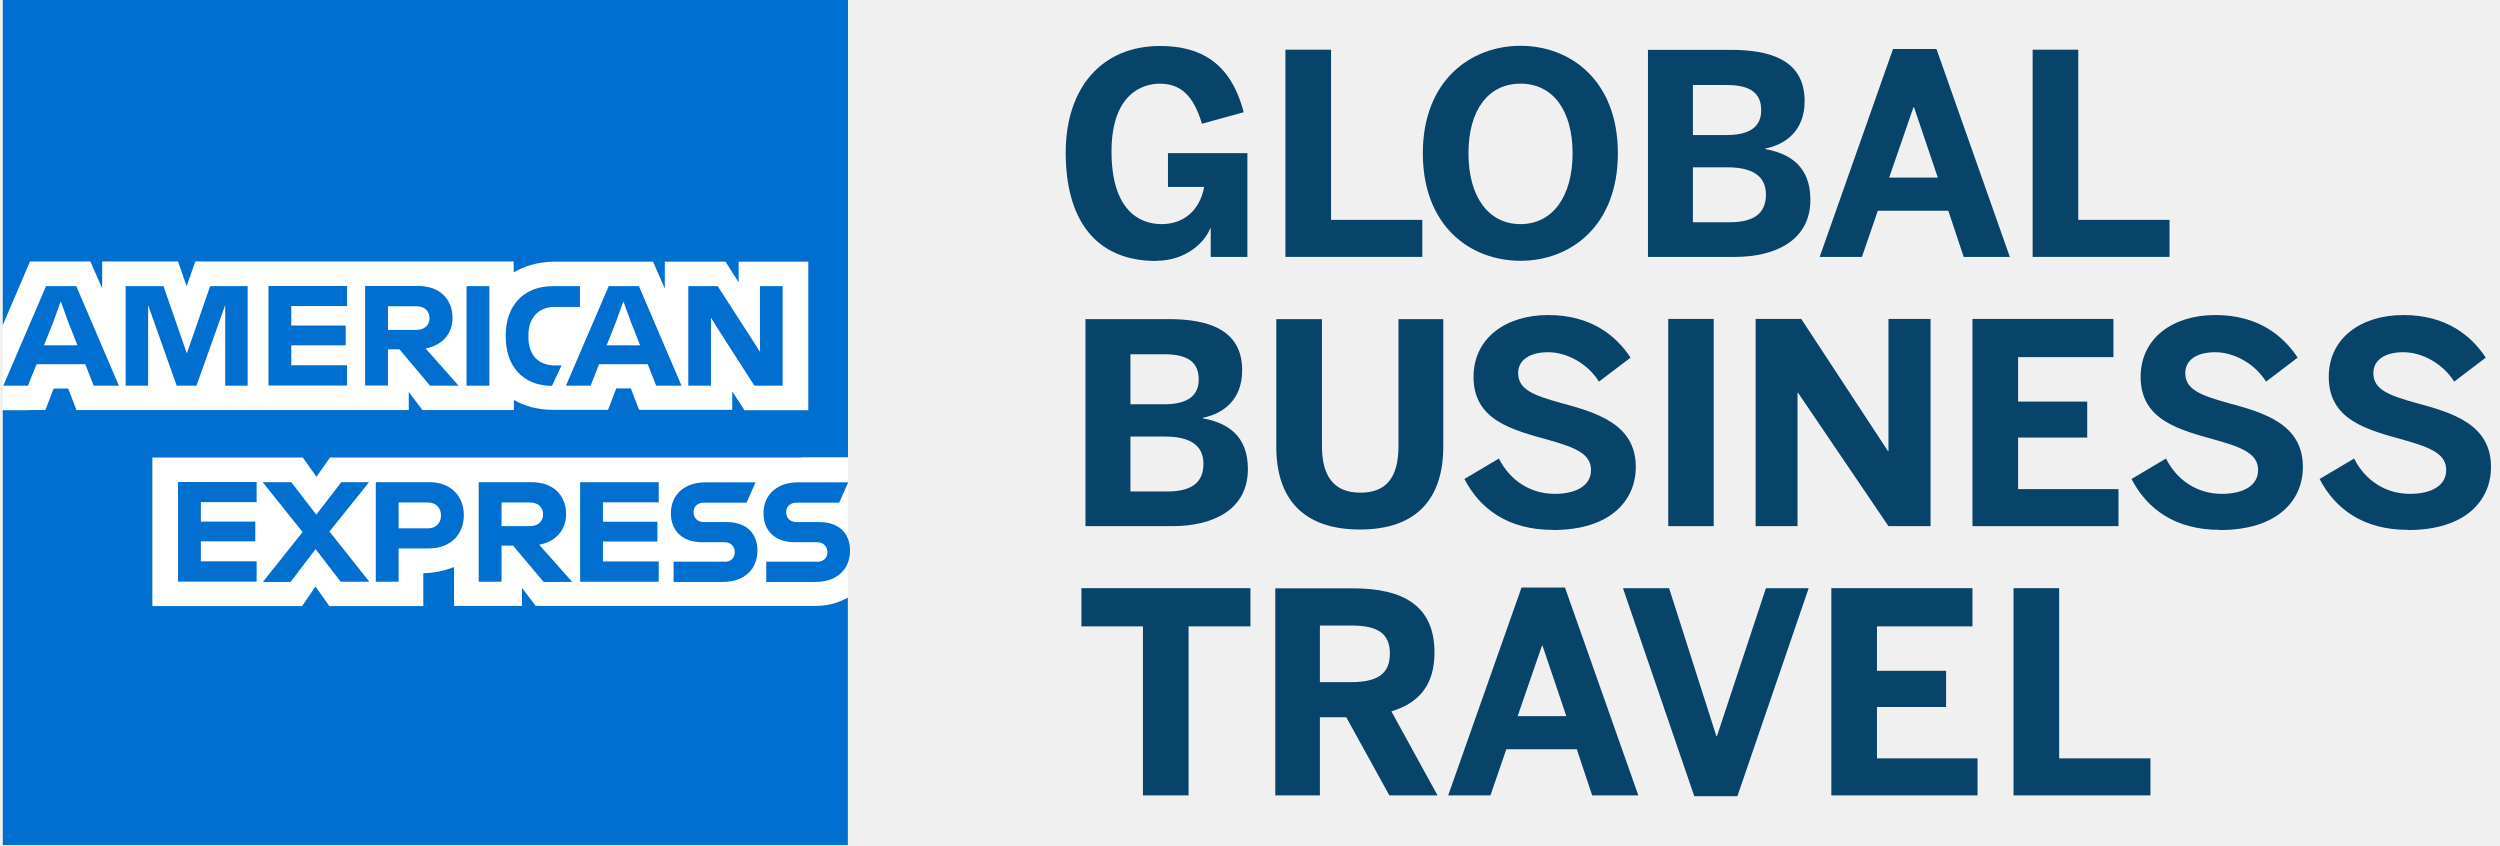
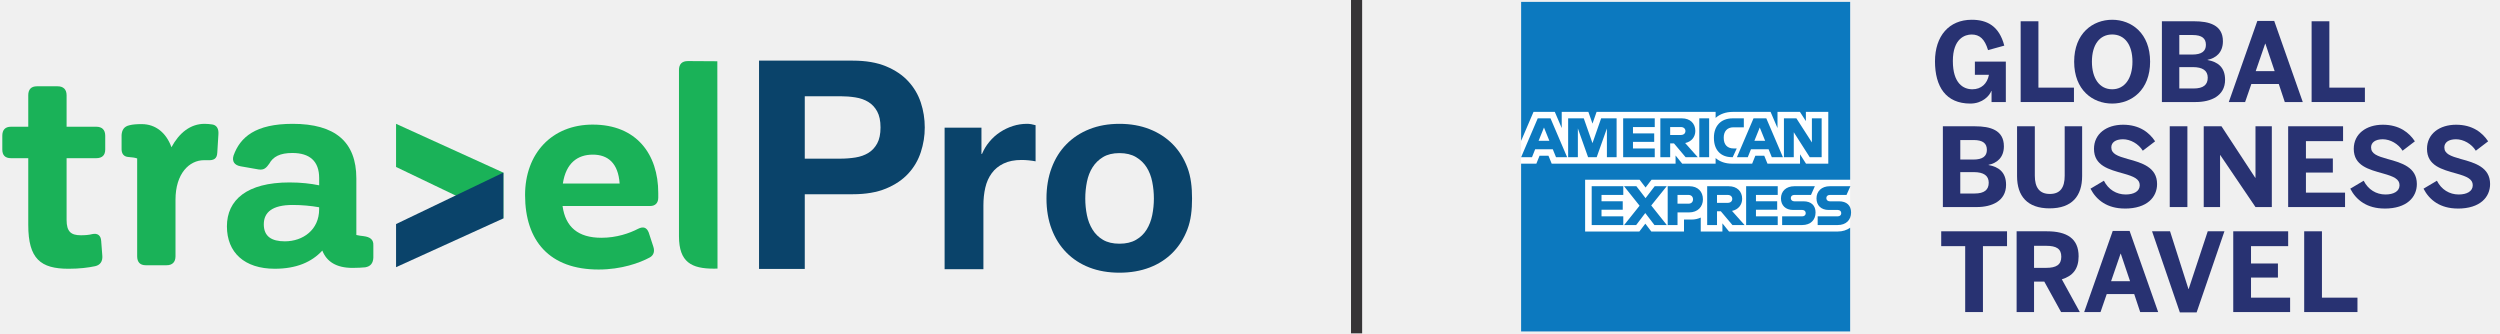
- <svg xmlns="http://www.w3.org/2000/svg" width="142" height="48" viewBox="0 0 142 48" fill="none">
-   <g clip-path="url(#clip0_214_6310)">
-     <path d="M45.527 29.99V25.987H48.167V0H0.158V18.451L2.097 16.349L1.598 23.299H0.158V48H48.158V33.955C48.081 33.994 45.594 34.013 45.518 34.051V29.99H45.527Z" fill="#006FCF" />
-     <path d="M48.177 33.946V25.987H18.743L17.975 27.081L17.198 25.987H8.654V34.425H17.159L17.918 33.312L18.705 34.425H24.043V32.563H23.879C24.58 32.563 25.233 32.429 25.79 32.208V34.416H29.649V33.389L30.427 34.416H46.324C47.015 34.416 47.639 34.243 48.158 33.936L48.177 33.946ZM42.263 23.299H45.911V14.861H41.956V16.041L41.207 14.861H37.761V16.387L37.089 14.861H31.55C31.31 14.861 31.07 14.88 30.83 14.909C30.599 14.938 30.369 14.986 30.148 15.053C29.985 15.101 29.822 15.158 29.659 15.226C29.486 15.302 29.332 15.379 29.178 15.475V14.851H11.092L10.602 16.262L10.113 14.851H5.803V16.378L5.131 14.851H1.703L0.158 18.47V23.29H2.577L3.047 22.07H3.873L4.343 23.29H23.217V22.262L23.994 23.29H29.188V22.713C29.332 22.8 29.476 22.877 29.63 22.934C29.783 23.002 29.937 23.049 30.09 23.098C30.302 23.165 30.523 23.203 30.734 23.232C30.983 23.27 31.233 23.28 31.463 23.28H34.535L35.006 22.061H35.831L36.302 23.28H41.591V22.233L42.273 23.28L42.263 23.299Z" fill="white" />
-     <path d="M14.577 28.531V27.379H10.113V33.034H14.577V31.882H11.409V30.749H14.5V29.626H11.409V28.521H14.577V28.531ZM19.358 33.043H20.98L18.714 30.192L20.961 27.389H19.386L17.966 29.232L16.545 27.389H14.922L17.188 30.221L14.932 33.053H16.506L17.927 31.19L19.358 33.053V33.043ZM21.345 27.389V33.043H22.641V31.152H24.359C25.588 31.152 26.346 30.355 26.346 29.27C26.346 28.186 25.607 27.389 24.407 27.389H21.345ZM25.05 29.28C25.05 29.683 24.791 30.01 24.302 30.01H22.641V28.541H24.302C24.791 28.541 25.05 28.877 25.05 29.28ZM28.487 30.989H29.14L30.878 33.053H32.5L30.628 30.941C31.588 30.758 32.154 30.086 32.154 29.203C32.154 28.128 31.415 27.389 30.215 27.389H27.191V33.043H28.487V30.979V30.989ZM30.1 28.541C30.59 28.541 30.849 28.838 30.849 29.213C30.849 29.587 30.59 29.885 30.1 29.885H28.487V28.541H30.1ZM37.415 28.541V27.389H32.951V33.043H37.415V31.891H34.247V30.758H37.338V29.635H34.247V28.531H37.415V28.541ZM41.14 31.901H38.26V33.053H41.073C42.292 33.053 43.022 32.314 43.022 31.277C43.022 30.24 42.35 29.654 41.265 29.654H39.978C39.642 29.654 39.393 29.434 39.393 29.098C39.393 28.762 39.633 28.55 39.978 28.55H42.407L42.916 27.398H40.055C38.836 27.398 38.106 28.138 38.106 29.155C38.106 30.173 38.798 30.797 39.863 30.797H41.15C41.486 30.797 41.735 31.017 41.735 31.363C41.735 31.709 41.495 31.91 41.15 31.91L41.14 31.901ZM46.401 31.901H43.521V33.053H46.334C47.553 33.053 48.282 32.314 48.282 31.277C48.282 30.24 47.61 29.654 46.526 29.654H45.239C44.903 29.654 44.654 29.434 44.654 29.098C44.654 28.762 44.894 28.55 45.239 28.55H47.668L48.177 27.398H45.316C44.097 27.398 43.367 28.138 43.367 29.155C43.367 30.173 44.058 30.797 45.124 30.797H46.41C46.746 30.797 46.996 31.017 46.996 31.363C46.996 31.709 46.756 31.91 46.41 31.91L46.401 31.901Z" fill="#006FCF" />
-     <path d="M5.323 21.907H6.753L4.334 16.253H2.615L0.187 21.907H1.588L2.078 20.688H4.843L5.323 21.907ZM3.019 18.307L3.451 17.117L3.883 18.307L4.401 19.613H2.5L3.019 18.307ZM10.036 21.907H11.159L12.791 17.328V21.907H14.068V16.253H11.937L10.612 20.074L9.287 16.253H7.137V21.907H8.414V17.328L10.036 21.907ZM19.713 17.395V16.243H15.249V21.898H19.713V20.746H16.545V19.613H19.636V18.49H16.545V17.386H19.713V17.395ZM22.036 19.843H22.689L24.427 21.907H26.049L24.177 19.795C25.137 19.613 25.703 18.941 25.703 18.058C25.703 16.982 24.964 16.243 23.764 16.243H20.74V21.898H22.036V19.834V19.843ZM23.649 17.395C24.139 17.395 24.398 17.693 24.398 18.067C24.398 18.442 24.139 18.739 23.649 18.739H22.036V17.395H23.649ZM26.5 21.907H27.796V16.253H26.5V21.907ZM31.31 21.907H31.358L31.895 20.755H31.521C30.57 20.755 30.014 20.16 30.014 19.133V19.037C30.014 18.125 30.523 17.434 31.511 17.434H32.942V16.253H31.406C29.687 16.253 28.727 17.424 28.727 19.027V19.142C28.727 20.784 29.687 21.898 31.319 21.917L31.31 21.907ZM37.281 21.907H38.711L36.292 16.253H34.574L32.145 21.907H33.547L34.026 20.688H36.791L37.271 21.907H37.281ZM34.977 18.307L35.409 17.117L35.841 18.307L36.359 19.613H34.459L34.977 18.307ZM40.631 18.451L42.849 21.907H44.452V16.253H43.166V19.987L42.82 19.44L40.766 16.253H39.095V21.907H40.382V18.048L40.641 18.451H40.631Z" fill="#006FCF" />
-     <path d="M65.668 14.813C67.444 14.813 68.481 13.671 68.74 12.97H68.769V14.593H70.852V8.698H66.34V10.618H68.395C68.155 11.924 67.262 12.73 65.975 12.73C64.689 12.73 63.134 11.905 63.134 8.612C63.134 5.319 64.91 4.753 65.87 4.753C67.031 4.753 67.78 5.386 68.27 7.028L70.641 6.375C69.892 3.495 68.116 2.612 65.889 2.612C62.587 2.612 60.532 4.983 60.532 8.669C60.532 12.356 62.126 14.823 65.678 14.823L65.668 14.813Z" fill="#08436A" />
-     <path d="M80.788 14.592V12.489H75.604V2.822H73.012V14.592H80.788Z" fill="#08436A" />
-     <path d="M86.366 14.813C89.198 14.813 91.895 12.845 91.895 8.707C91.895 4.57 89.198 2.602 86.366 2.602C83.534 2.602 80.817 4.57 80.817 8.707C80.817 12.845 83.514 14.813 86.366 14.813ZM86.366 12.73C84.542 12.73 83.409 11.174 83.409 8.707C83.409 6.24 84.542 4.752 86.366 4.752C88.19 4.752 89.323 6.25 89.323 8.707C89.323 11.165 88.18 12.73 86.366 12.73Z" fill="#08436A" />
-     <path d="M98.558 14.592C100.746 14.592 102.83 13.718 102.83 11.347C102.83 9.475 101.697 8.726 100.266 8.467V8.438C101.457 8.198 102.503 7.402 102.503 5.741C102.503 3.36 100.468 2.832 98.308 2.832H93.604V14.592H98.548H98.558ZM96.158 4.829H98.097C99.479 4.829 100.036 5.338 100.036 6.259C100.036 7.181 99.412 7.67 98.068 7.67H96.158V4.829ZM96.158 9.504H98.126C99.556 9.504 100.305 10.013 100.305 11.05C100.305 12.086 99.671 12.624 98.241 12.624H96.158V9.504Z" fill="#08436A" />
-     <path d="M108.686 6.086H108.715L110.068 10.089H107.304L108.686 6.086ZM105.758 14.592L106.66 11.971H110.664L111.537 14.592H114.158L109.992 2.784H107.524L103.358 14.592H105.739H105.758Z" fill="#08436A" />
-     <path d="M123.23 14.592V12.489H118.046V2.822H115.454V14.592H123.23Z" fill="#08436A" />
-     <path d="M66.609 29.885C68.807 29.885 70.881 29.011 70.881 26.64C70.881 24.768 69.748 24.019 68.318 23.76V23.731C69.508 23.491 70.555 22.694 70.555 21.034C70.555 18.653 68.519 18.125 66.359 18.125H61.655V29.885H66.599H66.609ZM64.209 20.122H66.148C67.531 20.122 68.087 20.63 68.087 21.552C68.087 22.474 67.463 22.963 66.119 22.963H64.209V20.122ZM64.209 24.797H66.177C67.607 24.797 68.356 25.306 68.356 26.342C68.356 27.379 67.722 27.917 66.292 27.917H64.209V24.797Z" fill="#08436A" />
-     <path d="M77.246 30.077C80.519 30.077 81.978 28.262 81.978 25.373V18.125H79.434V25.325C79.434 27.043 78.801 27.984 77.275 27.984C75.748 27.984 75.086 27.034 75.086 25.325V18.125H72.494V25.392C72.494 28.272 73.972 30.077 77.246 30.077Z" fill="#08436A" />
-     <path d="M88.209 30.105C91.483 30.105 92.913 28.416 92.913 26.525C92.913 24.096 90.715 23.443 88.651 22.886C87.105 22.454 86.231 22.128 86.231 21.187C86.231 20.486 86.836 20.006 87.931 20.006C89.025 20.006 90.206 20.678 90.82 21.677L92.615 20.314C91.79 19.056 90.359 17.894 87.94 17.894C85.521 17.894 83.697 19.209 83.697 21.408C83.697 23.875 85.886 24.413 87.988 24.998C89.534 25.43 90.369 25.805 90.369 26.698C90.369 27.59 89.515 28.051 88.315 28.051C86.961 28.051 85.79 27.331 85.137 26.045L83.179 27.206C84.052 28.896 85.646 30.096 88.19 30.096L88.209 30.105Z" fill="#08436A" />
-     <path d="M97.339 29.885V24V18.115H96.043H94.756V24V29.885H95.812H97.339Z" fill="#08436A" />
-     <path d="M102.1 29.885V22.31H102.129L107.265 29.885H109.655V18.115H107.265V25.622H107.236L102.311 18.115H99.719V29.885H102.1Z" fill="#08436A" />
-     <path d="M120.331 29.885V27.782H114.628V24.854H118.555V22.81H114.628V20.285H120.043V18.115H112.036V29.885H120.331Z" fill="#08436A" />
-     <path d="M126.1 30.105C129.374 30.105 130.804 28.416 130.804 26.525C130.804 24.096 128.615 23.443 126.542 22.886C124.996 22.454 124.123 22.128 124.123 21.187C124.123 20.486 124.727 20.006 125.822 20.006C126.916 20.006 128.097 20.678 128.711 21.677L130.507 20.314C129.681 19.056 128.251 17.894 125.831 17.894C123.412 17.894 121.588 19.209 121.588 21.408C121.588 23.875 123.787 24.413 125.879 24.998C127.425 25.43 128.26 25.805 128.26 26.698C128.26 27.59 127.406 28.051 126.206 28.051C124.852 28.051 123.681 27.331 123.028 26.045L121.07 27.206C121.943 28.896 123.537 30.096 126.081 30.096L126.1 30.105Z" fill="#08436A" />
-     <path d="M136.785 30.105C140.058 30.105 141.489 28.416 141.489 26.525C141.489 24.096 139.3 23.443 137.226 22.886C135.681 22.454 134.807 22.128 134.807 21.187C134.807 20.486 135.412 20.006 136.506 20.006C137.601 20.006 138.782 20.678 139.396 21.677L141.191 20.314C140.366 19.056 138.935 17.894 136.516 17.894C134.097 17.894 132.273 19.209 132.273 21.408C132.273 23.875 134.471 24.413 136.564 24.998C138.11 25.43 138.945 25.805 138.945 26.698C138.945 27.59 138.09 28.051 136.89 28.051C135.537 28.051 134.366 27.331 133.713 26.045L131.754 27.206C132.628 28.896 134.222 30.096 136.766 30.096L136.785 30.105Z" fill="#08436A" />
-     <path d="M67.511 45.178V35.578H71.025V33.408H61.425V35.578H64.919V45.178H67.511Z" fill="#08436A" />
-     <path d="M74.97 35.529H76.737C78.234 35.529 78.945 35.962 78.945 37.123C78.945 38.285 78.225 38.745 76.737 38.745H74.97V35.539V35.529ZM74.97 45.178V40.742H76.468L78.916 45.178H81.652L79.031 40.406C80.606 39.926 81.479 38.909 81.479 37.056C81.479 34.445 79.751 33.417 76.852 33.417H72.436V45.178H74.98H74.97Z" fill="#08436A" />
-     <path d="M87.585 36.672H87.614L88.967 40.675H86.202L87.585 36.672ZM84.657 45.178L85.559 42.557H89.562L90.436 45.178H93.057L88.89 33.37H86.423L82.257 45.178H84.638H84.657Z" fill="#08436A" />
-     <path d="M98.683 45.226L102.734 33.408H100.305L97.521 41.818H97.492L94.804 33.408H92.184L96.235 45.226H98.683Z" fill="#08436A" />
-     <path d="M112.324 45.178V43.075H106.612V40.157H110.538V38.102H106.612V35.578H112.036V33.408H104.02V45.178H112.324Z" fill="#08436A" />
-     <path d="M122.145 45.178V43.075H116.961V33.408H114.369V45.178H122.145Z" fill="#08436A" />
+ <svg xmlns="http://www.w3.org/2000/svg" width="210" height="28" viewBox="0 0 210 28" fill="none">
+   <g clip-path="url(#clip0_1170_3775)">
+     <path d="M113.935 0.158V27.842H113.97V27.629V0.158H113.935Z" stroke="#363436" stroke-width="0.9" stroke-miterlimit="10" />
+     <path d="M155.412 27.842H141.666H127.771V13.815V0.158H141.735H155.412V13.985V27.842Z" fill="white" />
+     <path d="M145.237 19.447L144.682 18.762V19.447H142.863V18.277C142.628 18.385 142.369 18.442 142.099 18.442H141.456V19.447H138.71L138.207 18.788L137.706 19.447H133.15V15.099H137.727L138.227 15.752L138.728 15.099H155.414V0.158H127.774V11.834L128.815 9.399H130.604L131.185 10.757V9.399H133.424L133.769 10.383L134.113 9.399H144.112V9.901C144.476 9.582 144.968 9.399 145.547 9.399H148.729L149.31 10.758V9.399H151.195L151.694 10.173V9.399H153.576V13.747H151.704L151.202 12.96V13.747H148.468L148.197 13.081H147.448L147.182 13.747H145.483C144.928 13.747 144.459 13.578 144.111 13.277V13.747H141.304L140.748 13.062V13.747H130.342L130.071 13.081H129.322L129.055 13.747H127.772V27.843H155.413V19.127C155.134 19.331 154.774 19.448 154.363 19.448H145.237V19.447Z" fill="#0C79BF" />
+     <path d="M155.107 16.374L155.432 15.642H153.712C153.003 15.642 152.585 16.075 152.585 16.667C152.585 17.26 152.981 17.636 153.601 17.636H154.373C154.544 17.636 154.666 17.743 154.666 17.906C154.666 18.07 154.544 18.172 154.373 18.172H152.684V18.904H154.363C155.072 18.904 155.491 18.475 155.491 17.847C155.491 17.256 155.121 16.91 154.475 16.91H153.704C153.533 16.91 153.411 16.803 153.411 16.64C153.411 16.476 153.533 16.374 153.704 16.374H155.108H155.107ZM150.426 16.64C150.426 16.476 150.548 16.374 150.719 16.374H152.123L152.448 15.642H150.729C150.02 15.642 149.601 16.075 149.601 16.667C149.601 17.26 149.998 17.636 150.617 17.636H151.389C151.561 17.636 151.682 17.743 151.682 17.906C151.682 18.07 151.561 18.172 151.389 18.172H149.7V18.904H151.38C152.089 18.904 152.507 18.475 152.507 17.847C152.507 17.256 152.137 16.91 151.492 16.91H150.72C150.549 16.91 150.427 16.803 150.427 16.64H150.426ZM146.675 18.904H149.329V18.172H147.5V17.617H149.283V16.904H147.5V16.373H149.329V15.64H146.675V18.901V18.904ZM146.544 18.904L145.488 17.717C146.02 17.605 146.341 17.204 146.341 16.697C146.341 16.072 145.907 15.643 145.213 15.643H143.403V18.904H144.229V17.748H144.55L145.524 18.904H146.544ZM145.126 17.04H144.228V16.374H145.126C145.379 16.374 145.51 16.528 145.51 16.709C145.51 16.89 145.379 17.04 145.126 17.04ZM143.046 16.742C143.046 16.09 142.612 15.643 141.918 15.643H140.086V18.904H140.912V17.841H141.892C142.605 17.841 143.047 17.371 143.047 16.742H143.046ZM142.215 16.746C142.215 16.947 142.084 17.11 141.831 17.11H140.911V16.374H141.831C142.084 16.374 142.215 16.541 142.215 16.746ZM140.012 18.904L138.704 17.26L140.004 15.643H138.993L138.226 16.645L137.458 15.643H136.421L137.725 17.279L136.425 18.906H137.436L138.203 17.895L138.975 18.906H140.012V18.904ZM133.702 18.904H136.356V18.172H134.527V17.617H136.31V16.904H134.527V16.373H136.356V15.64H133.702V18.901V18.904Z" fill="#0C79BF" />
+     <path d="M153.019 13.203V9.941H152.199V11.964L150.898 9.941H149.85V13.203H150.677V11.106L152.017 13.203H153.019ZM148.831 13.203H149.765L148.37 9.941H147.296L145.902 13.203H146.814L147.081 12.537H148.561L148.832 13.203H148.831ZM148.271 11.828H147.368L147.82 10.71L148.272 11.828H148.271ZM145.606 10.696H146.482V9.941H145.544C144.52 9.941 143.969 10.621 143.969 11.549V11.596C143.969 12.598 144.546 13.203 145.48 13.203H145.548L145.887 12.47H145.62C145.1 12.47 144.794 12.153 144.794 11.594V11.547C144.794 11.059 145.065 10.694 145.606 10.694V10.696ZM142.741 13.203H143.568V9.941H142.741V13.203ZM142.61 13.203L141.554 12.015C142.086 11.903 142.407 11.503 142.407 10.995C142.407 10.371 141.973 9.941 141.279 9.941H139.469V13.203H140.295V12.047H140.616L141.59 13.203H142.61ZM141.192 11.338H140.294V10.672H141.192C141.445 10.672 141.576 10.826 141.576 11.007C141.576 11.189 141.445 11.338 141.192 11.338ZM136.345 13.203H138.999V12.47H137.17V11.915H138.953V11.203H137.17V10.671H138.999V9.939H136.345V13.2V13.203ZM134.978 13.203H135.795V9.941H134.495L133.768 12.025L133.037 9.941H131.724V13.203H132.541V10.789L133.399 13.203H134.122L134.98 10.789V13.203H134.978ZM130.704 13.203H131.638L130.244 9.941H129.17L127.775 13.203H128.688L128.954 12.537H130.434L130.705 13.203H130.704ZM130.144 11.828H129.242L129.694 10.71L130.146 11.828H130.144Z" fill="#0C79BF" />
+     <path d="M165.506 8.7C166.532 8.7 167.126 8.04 167.272 7.637H167.29V8.573H168.49V5.172H165.89V6.281H167.071C166.934 7.032 166.421 7.5 165.679 7.5C164.937 7.5 164.04 7.024 164.04 5.126C164.04 3.228 165.065 2.899 165.614 2.899C166.282 2.899 166.713 3.266 166.996 4.21L168.36 3.833C167.93 2.174 166.905 1.66 165.624 1.66C163.719 1.66 162.539 3.026 162.539 5.152C162.539 7.279 163.454 8.7 165.505 8.7H165.506Z" fill="#283272" />
+     <path d="M174.212 8.571V7.361H171.227V1.787H169.735V8.571H174.212Z" fill="#283272" />
+     <path d="M177.423 8.7C179.053 8.7 180.609 7.564 180.609 5.18C180.609 2.797 179.053 1.66 177.423 1.66C175.794 1.66 174.229 2.797 174.229 5.18C174.229 7.564 175.786 8.7 177.423 8.7ZM177.423 7.499C176.37 7.499 175.721 6.6 175.721 5.179C175.721 3.757 176.37 2.896 177.423 2.896C178.476 2.896 179.126 3.759 179.126 5.179C179.126 6.599 178.467 7.499 177.423 7.499Z" fill="#283272" />
+     <path d="M184.444 8.571C185.707 8.571 186.907 8.067 186.907 6.701C186.907 5.619 186.257 5.188 185.434 5.042V5.024C186.121 4.887 186.725 4.428 186.725 3.465C186.725 2.09 185.553 1.787 184.307 1.787H181.599V8.571H184.446H184.444ZM183.062 2.942H184.179C184.975 2.942 185.296 3.235 185.296 3.767C185.296 4.298 184.939 4.582 184.161 4.582H183.062V2.94V2.942ZM183.062 5.637H184.197C185.021 5.637 185.45 5.93 185.45 6.525C185.45 7.121 185.084 7.433 184.26 7.433H183.061V5.637H183.062Z" fill="#283272" />
+     <path d="M190.275 3.667H190.293L191.071 5.977H189.479L190.275 3.667ZM188.59 8.571L189.113 7.058H191.419L191.922 8.571H193.433L191.035 1.76H189.616L187.218 8.571H188.59Z" fill="#283272" />
+     <path d="M198.651 8.571V7.361H195.666V1.787H194.175V8.571H198.651Z" fill="#283272" />
+     <path d="M166.047 17.393C167.31 17.393 168.51 16.889 168.51 15.523C168.51 14.44 167.86 14.01 167.036 13.863V13.845C167.723 13.708 168.327 13.25 168.327 12.287C168.327 10.911 167.155 10.609 165.91 10.609H163.201V17.393H166.048H166.047ZM164.665 11.763H165.781C166.577 11.763 166.898 12.057 166.898 12.588C166.898 13.12 166.542 13.403 165.763 13.403H164.665V11.762V11.763ZM164.665 14.458H165.799C166.623 14.458 167.053 14.752 167.053 15.347C167.053 15.942 166.687 16.255 165.863 16.255H164.663V14.458H164.665Z" fill="#283272" />
+     <path d="M172.17 17.502C174.055 17.502 174.899 16.457 174.899 14.789V10.609H173.434V14.761C173.434 15.751 173.067 16.292 172.188 16.292C171.309 16.292 170.925 15.743 170.925 14.761V10.609H169.433V14.799C169.433 16.458 170.284 17.503 172.169 17.503L172.17 17.502Z" fill="#283272" />
+     <path d="M178.486 17.52C180.371 17.52 181.195 16.548 181.195 15.458C181.195 14.055 179.932 13.679 178.742 13.358C177.855 13.11 177.35 12.918 177.35 12.376C177.35 11.974 177.698 11.698 178.33 11.698C178.962 11.698 179.639 12.083 179.995 12.66L181.029 11.871C180.554 11.147 179.729 10.477 178.338 10.477C176.948 10.477 175.895 11.239 175.895 12.504C175.895 13.925 177.158 14.237 178.366 14.576C179.253 14.824 179.738 15.044 179.738 15.557C179.738 16.071 179.244 16.337 178.558 16.337C177.78 16.337 177.103 15.924 176.727 15.181L175.601 15.849C176.104 16.821 177.02 17.517 178.483 17.517L178.486 17.52Z" fill="#283272" />
+     <path d="M183.741 17.393V14V10.607H182.999H182.258V14V17.393H182.866H183.741Z" fill="#283272" />
+     <path d="M186.486 17.393V13.028H186.504L189.461 17.393H190.833V10.607H189.461V14.936H189.442L186.604 10.607H185.113V17.393H186.486Z" fill="#283272" />
+     <path d="M196.984 17.393V16.181H193.698V14.496H195.959V13.312H193.698V11.855H196.818V10.607H192.205V17.393H196.984Z" fill="#283272" />
+     <path d="M200.307 17.52C202.192 17.52 203.016 16.548 203.016 15.458C203.016 14.055 201.753 13.679 200.563 13.358C199.674 13.11 199.171 12.918 199.171 12.376C199.171 11.974 199.519 11.698 200.151 11.698C200.783 11.698 201.46 12.083 201.816 12.66L202.85 11.871C202.373 11.147 201.551 10.477 200.159 10.477C198.768 10.477 197.716 11.239 197.716 12.504C197.716 13.925 198.979 14.237 200.187 14.576C201.076 14.824 201.561 15.044 201.561 15.557C201.561 16.071 201.066 16.337 200.379 16.337C199.601 16.337 198.924 15.924 198.549 15.181L197.423 15.849C197.926 16.821 198.842 17.517 200.307 17.517V17.52Z" fill="#283272" />
+     <path d="M206.458 17.52C208.345 17.52 209.168 16.548 209.168 15.458C209.168 14.055 207.905 13.679 206.715 13.358C205.828 13.11 205.325 12.918 205.325 12.376C205.325 11.974 205.673 11.698 206.303 11.698C206.934 11.698 207.612 12.083 207.969 12.66L209.004 11.871C208.527 11.147 207.703 10.477 206.312 10.477C204.92 10.477 203.868 11.239 203.868 12.504C203.868 13.925 205.131 14.237 206.339 14.576C207.227 14.824 207.712 15.044 207.712 15.557C207.712 16.071 207.217 16.337 206.531 16.337C205.753 16.337 205.076 15.924 204.7 15.181L203.575 15.849C204.078 16.821 204.995 17.517 206.458 17.517V17.52Z" fill="#283272" />
+     <path d="M166.567 26.213V20.676H168.591V19.429H163.062V20.676H165.076V26.213H166.567Z" fill="#283272" />
+     <path d="M170.86 20.648H171.876C172.737 20.648 173.149 20.896 173.149 21.564C173.149 22.233 172.737 22.5 171.876 22.5H170.86V20.648ZM170.86 26.213V23.655H171.721L173.131 26.213H174.705L173.194 23.462C174.101 23.187 174.604 22.6 174.604 21.529C174.604 20.025 173.606 19.429 171.941 19.429H169.396V26.213H170.861H170.86Z" fill="#283272" />
+     <path d="M178.128 21.308H178.146L178.924 23.619H177.332L178.128 21.308ZM176.444 26.213L176.966 24.7H179.273L179.776 26.213H181.286L178.888 19.401H177.469L175.071 26.213H176.444Z" fill="#283272" />
+     <path d="M184.517 26.24L186.852 19.429H185.45L183.848 24.277H183.83L182.284 19.429H180.773L183.108 26.24H184.517Z" fill="#283272" />
+     <path d="M192.37 26.213V25.003H189.085V23.316H191.346V22.133H189.085V20.676H192.206V19.429H187.593V26.213H192.37Z" fill="#283272" />
+     <path d="M198.027 26.213V25.003H195.043V19.429H193.552V26.213H198.027Z" fill="#283272" />
+     <path d="M71.638 5.093C72.731 5.093 73.66 5.252 74.427 5.57C75.194 5.889 75.817 6.309 76.298 6.833C76.779 7.356 77.13 7.952 77.35 8.621C77.571 9.291 77.68 9.986 77.68 10.704C77.68 11.423 77.571 12.097 77.35 12.775C77.13 13.453 76.779 14.054 76.298 14.576C75.817 15.099 75.194 15.52 74.427 15.838C73.66 16.156 72.73 16.316 71.638 16.316H67.601V22.589H63.759V5.091H71.638V5.093ZM70.586 13.327C71.027 13.327 71.45 13.294 71.859 13.229C72.266 13.164 72.626 13.037 72.935 12.85C73.245 12.663 73.494 12.396 73.682 12.054C73.87 11.71 73.964 11.261 73.964 10.706C73.964 10.15 73.87 9.701 73.682 9.357C73.494 9.014 73.245 8.75 72.935 8.561C72.626 8.373 72.266 8.247 71.859 8.182C71.451 8.117 71.027 8.084 70.586 8.084H67.601V13.329H70.586V13.327Z" fill="#0A436A" />
+     <path d="M82.442 10.724V12.93H82.488C82.641 12.562 82.847 12.221 83.109 11.907C83.368 11.593 83.667 11.324 84.004 11.103C84.34 10.881 84.701 10.708 85.084 10.585C85.466 10.463 85.864 10.401 86.278 10.401C86.492 10.401 86.73 10.44 86.989 10.516V13.552C86.836 13.521 86.652 13.493 86.438 13.471C86.224 13.448 86.016 13.437 85.817 13.437C85.22 13.437 84.716 13.536 84.303 13.736C83.889 13.935 83.556 14.206 83.305 14.552C83.052 14.897 82.872 15.3 82.766 15.759C82.659 16.219 82.606 16.717 82.606 17.254V22.611H79.347V10.726H82.445L82.442 10.724Z" fill="#0A436A" />
+     <path d="M88.341 14.091C88.631 13.317 89.044 12.659 89.581 12.115C90.117 11.571 90.758 11.148 91.509 10.851C92.259 10.552 93.101 10.402 94.034 10.402C94.966 10.402 95.812 10.552 96.57 10.851C97.327 11.15 97.974 11.572 98.509 12.115C99.045 12.659 99.458 13.319 99.748 14.091C100.038 14.865 100.132 15.727 100.132 16.677C100.132 17.626 100.04 18.486 99.748 19.251C99.458 20.018 99.045 20.673 98.509 21.217C97.974 21.761 97.327 22.179 96.57 22.47C95.812 22.76 94.966 22.906 94.034 22.906C93.101 22.906 92.259 22.76 91.509 22.47C90.758 22.179 90.117 21.761 89.581 21.217C89.044 20.673 88.631 20.018 88.341 19.251C88.049 18.486 87.904 17.628 87.904 16.677C87.904 15.726 88.049 14.865 88.341 14.091ZM91.301 18.068C91.392 18.521 91.55 18.926 91.773 19.286C91.994 19.646 92.29 19.934 92.656 20.148C93.023 20.363 93.482 20.471 94.034 20.471C94.585 20.471 95.048 20.364 95.422 20.148C95.797 19.934 96.096 19.647 96.318 19.286C96.539 18.926 96.697 18.521 96.788 18.068C96.879 17.615 96.926 17.153 96.926 16.677C96.926 16.201 96.88 15.734 96.788 15.275C96.697 14.815 96.539 14.409 96.318 14.057C96.096 13.705 95.798 13.417 95.422 13.194C95.048 12.973 94.585 12.861 94.034 12.861C93.482 12.861 93.023 12.973 92.656 13.194C92.288 13.417 91.994 13.705 91.773 14.057C91.55 14.409 91.394 14.815 91.301 15.275C91.21 15.734 91.163 16.202 91.163 16.677C91.163 17.152 91.209 17.615 91.301 18.068Z" fill="#0A436A" />
+     <path d="M8.088 10.645H5.594V8.001C5.594 7.516 5.327 7.249 4.843 7.249H3.099C2.616 7.249 2.374 7.516 2.374 8.001V10.645H0.921C0.438 10.645 0.194 10.91 0.194 11.396V12.56C0.194 13.045 0.436 13.287 0.921 13.287H2.374V18.89C2.374 21.751 3.414 22.576 5.764 22.576C6.684 22.576 7.435 22.479 7.992 22.359C8.428 22.262 8.622 21.947 8.597 21.509L8.5 20.248C8.475 19.764 8.185 19.569 7.75 19.665C7.46 19.739 7.145 19.762 6.781 19.762C5.957 19.762 5.594 19.447 5.594 18.476V13.287H8.088C8.572 13.287 8.839 13.045 8.839 12.56V11.396C8.839 10.912 8.572 10.645 8.088 10.645Z" fill="#1AB258" />
+     <path d="M17.792 10.451C17.622 10.426 17.428 10.402 17.186 10.402C15.999 10.402 15.056 11.154 14.402 12.367C13.965 11.154 13.071 10.426 11.907 10.426C11.472 10.426 11.132 10.451 10.867 10.523C10.431 10.62 10.238 10.91 10.213 11.346V12.437C10.188 12.922 10.406 13.165 10.795 13.189C11.085 13.214 11.327 13.237 11.522 13.309V21.53C11.522 22.016 11.764 22.281 12.247 22.281H13.991C14.475 22.281 14.742 22.016 14.742 21.53V16.778C14.742 14.572 15.904 13.456 17.138 13.456H17.453C17.962 13.481 18.229 13.334 18.252 12.825L18.349 11.248C18.372 10.812 18.204 10.496 17.792 10.448" fill="#1AB258" />
+     <path d="M30.538 19.835C30.32 19.811 30.126 19.787 29.933 19.739V14.985C29.933 11.906 28.142 10.402 24.582 10.402C21.458 10.402 20.174 11.518 19.617 13.07C19.472 13.554 19.689 13.87 20.199 13.967L21.724 14.234C22.184 14.306 22.377 14.088 22.619 13.749C22.934 13.167 23.515 12.851 24.557 12.851C26.009 12.851 26.81 13.531 26.81 14.96V15.567C26.108 15.421 25.284 15.325 24.315 15.325C20.731 15.325 19.061 16.804 19.061 19.011C19.061 21.217 20.538 22.575 23.079 22.575C24.895 22.575 26.179 22.018 27.075 21.048C27.438 21.97 28.237 22.503 29.618 22.503C30.053 22.503 30.417 22.479 30.683 22.454C31.119 22.381 31.337 22.114 31.361 21.653V20.611C31.385 20.126 31.094 19.907 30.537 19.835M26.808 17.579C26.808 19.301 25.452 20.272 23.927 20.272C22.813 20.272 22.159 19.859 22.159 18.842C22.159 17.824 22.886 17.217 24.58 17.217C25.356 17.217 26.13 17.29 26.808 17.41V17.581V17.579Z" fill="#1AB258" />
+     <path d="M60.254 5.145L57.785 5.13C57.276 5.13 57.034 5.397 57.034 5.882V19.851C57.034 22.034 58.1 22.567 59.964 22.567C60.072 22.567 60.171 22.565 60.271 22.562L60.256 5.144L60.254 5.145Z" fill="#1AB258" />
+     <path d="M49.796 10.466C46.334 10.466 44.106 12.915 44.106 16.383C44.106 20.238 46.164 22.64 50.281 22.64C52.194 22.64 53.743 22.084 54.59 21.621C54.929 21.427 55.002 21.088 54.881 20.724L54.494 19.535C54.324 19.099 54.033 19.002 53.598 19.221C52.896 19.585 51.806 19.973 50.523 19.973C48.562 19.973 47.497 19.074 47.255 17.305H54.615C55.052 17.305 55.294 17.038 55.294 16.602V16.215C55.294 12.941 53.453 10.467 49.798 10.467M47.28 15.415C47.546 13.669 48.539 12.989 49.798 12.989C51.057 12.989 51.929 13.693 52.049 15.415H47.28Z" fill="#1AB258" />
+     <path d="M42.283 14.501V18.349L36.56 15.603L33.269 14.025V10.402L42.283 14.501Z" fill="#1AB258" />
+     <path d="M42.283 18.345V14.497L33.269 18.821V22.443L42.283 18.345Z" fill="#0A436A" />
  </g>
  <defs>
-     <clipPath id="clip0_214_6310">
-       <rect width="141.331" height="48" fill="white" transform="translate(0.157715)" />
+     <clipPath id="clip0_1170_3775">
+       <rect width="209.222" height="28" fill="white" />
    </clipPath>
  </defs>
</svg>
